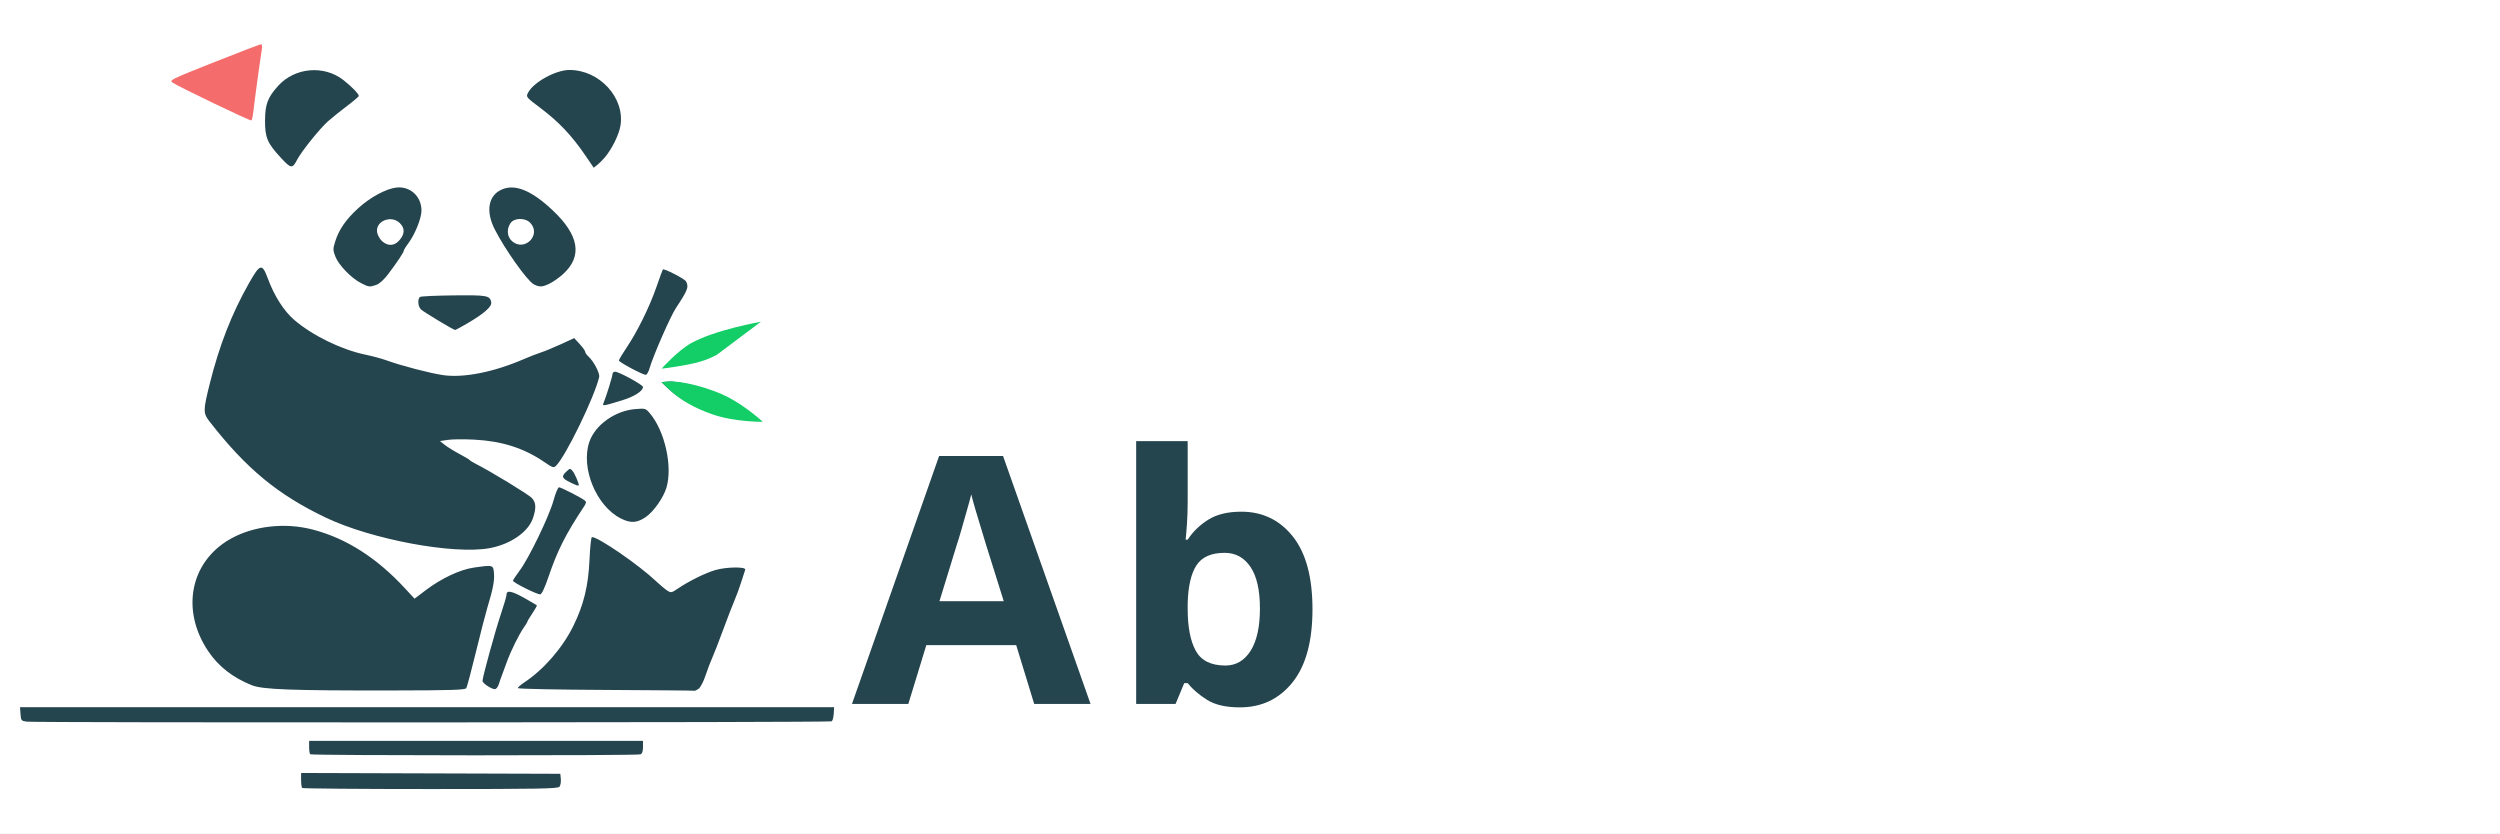
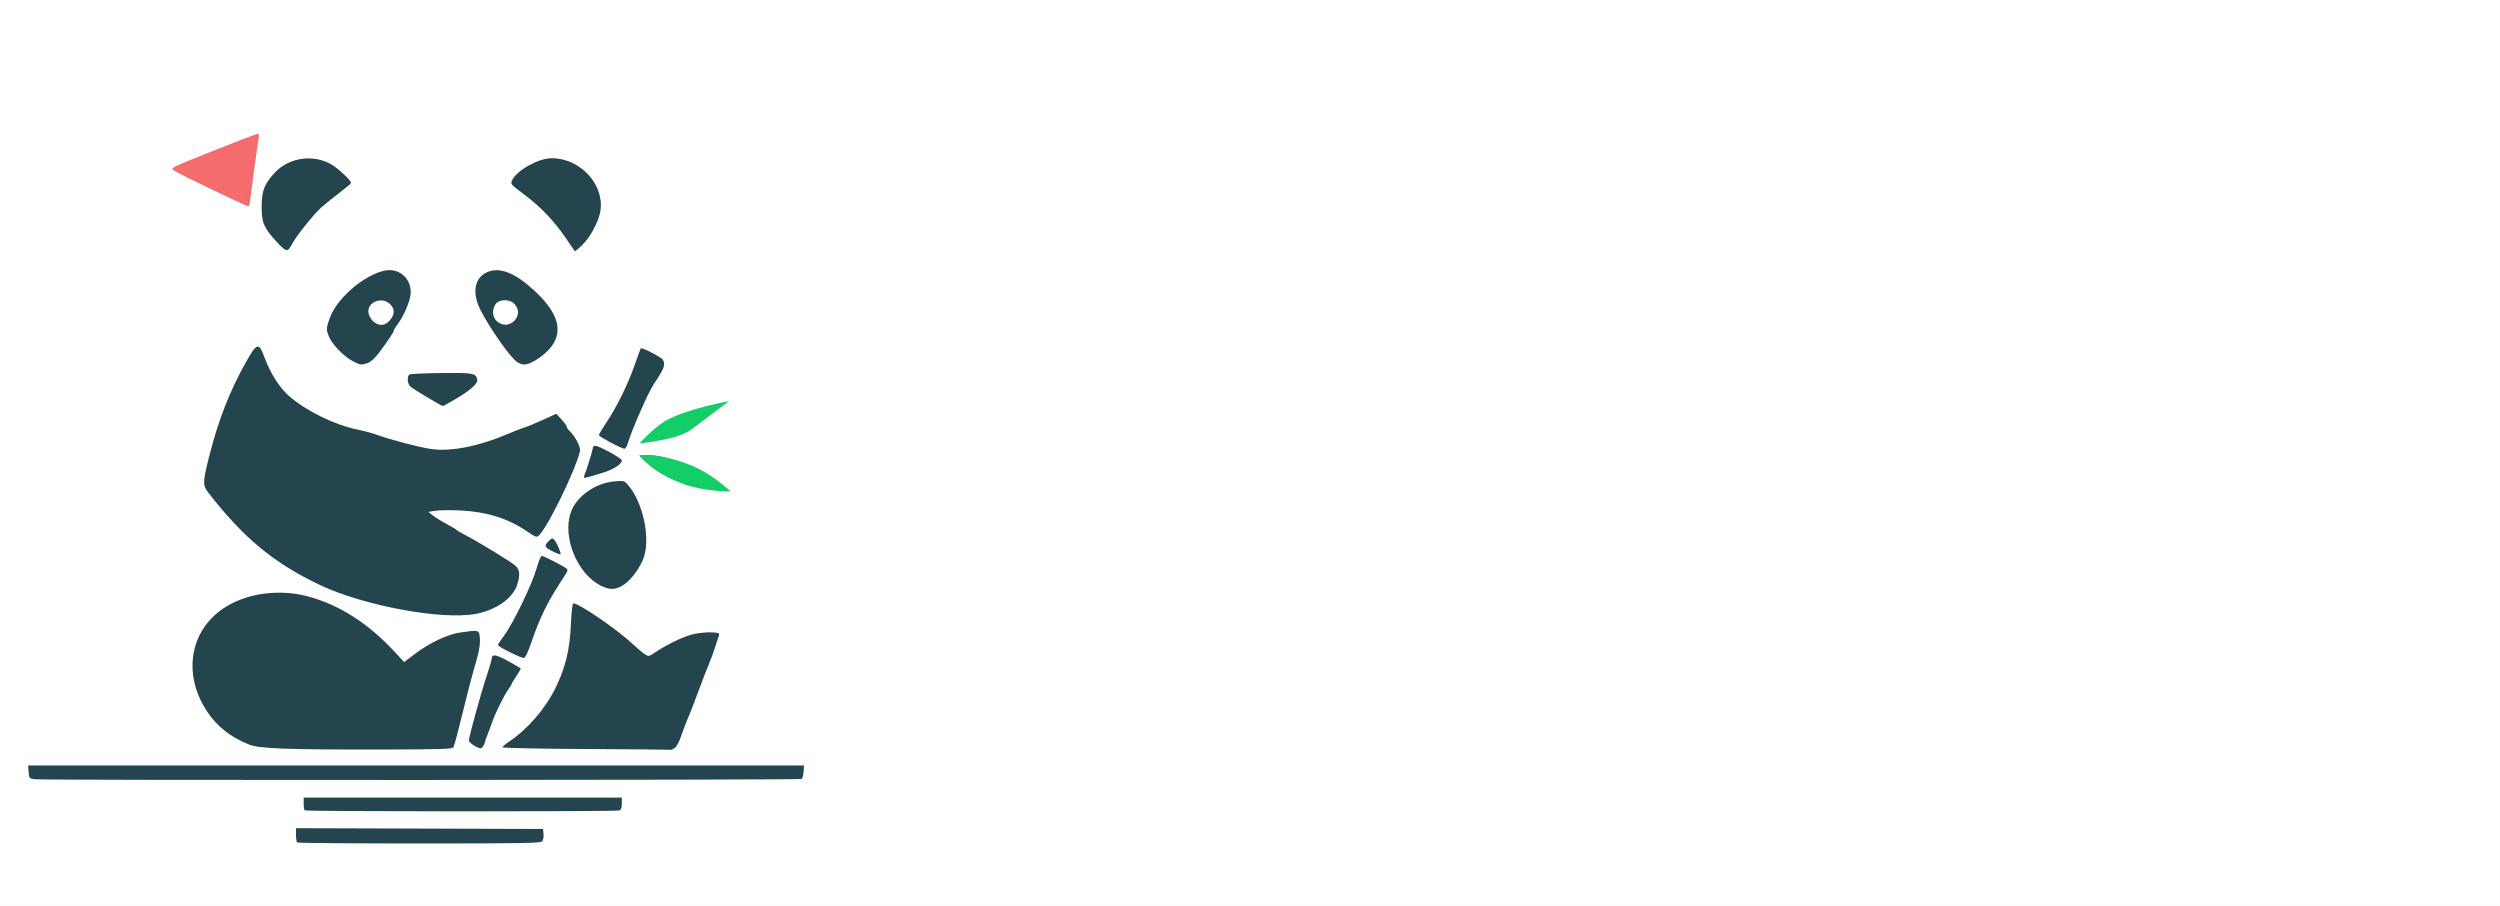
- <svg xmlns="http://www.w3.org/2000/svg" width="100%" height="100%" viewBox="0 0 17717 5906" version="1.1" xml:space="preserve" style="fill-rule:evenodd;clip-rule:evenodd;stroke-linejoin:round;stroke-miterlimit:2;">
-   <rect x="0" y="-1.961" width="17716.535" height="5907.473" style="fill:#fff;" />
-   <path d="M3469.941,3884.619c-254.465,47.094 -836.879,-61.54 -1161.871,-216.699c-339.324,-161.984 -563.645,-347.401 -822.319,-679.787c-47.094,-60.403 -46.98,-77.352 0.683,-268.57c67.683,-271.414 154.931,-495.28 277.898,-712.32c79.058,-139.688 93.164,-143.215 133.659,-33.671c45.615,123.536 113.753,230.349 187.123,293.482c129.451,111.136 335.229,211.466 506.314,246.73c48.231,10.01 114.663,27.983 147.765,40.041c103.629,37.652 306.677,90.775 399.613,104.425c145.604,21.499 359.117,-20.703 573.2,-113.184c42.316,-18.314 97.372,-39.7 122.398,-47.549c25.026,-7.963 88.158,-34.012 140.257,-57.9l94.642,-43.567l38.903,42.316c21.386,23.319 38.903,47.89 39.017,54.829c0,6.825 10.238,21.613 22.637,32.875c37.993,34.467 82.471,119.668 76.214,146.286c-33.671,142.987 -235.809,558.981 -305.085,628.029c-17.063,17.063 -23.774,14.902 -86.566,-27.983c-142.077,-97.031 -297.577,-146.4 -492.663,-156.751c-72.347,-3.754 -156.751,-3.071 -187.692,1.593l-56.194,8.418l34.012,27.187c18.769,14.902 64.839,43.454 102.377,63.36c37.538,19.793 70.754,39.7 73.939,44.022c3.185,4.323 23.661,16.949 45.501,27.983c104.084,52.554 372.54,216.244 395.291,240.928c30.144,32.761 32.192,71.209 7.735,143.215c-33.443,98.169 -158.799,184.962 -306.791,212.263Zm-165.397,991.924c-7.963,12.968 -100.216,15.812 -524.742,16.608c-714.709,1.138 -919.35,-6.484 -995.678,-37.197c-135.935,-54.715 -236.72,-133.659 -309.408,-242.407c-192.47,-287.453 -128.086,-626.55 149.812,-789.444c165.51,-96.917 392.447,-123.877 594.699,-70.413c235.241,61.995 450.461,199.409 649.301,414.174l69.275,74.849l78.603,-59.606c110.681,-83.95 243.317,-146.514 340.348,-160.505c138.665,-20.02 139.12,-19.907 144.011,40.723c4.209,53.35 -6.598,109.544 -47.094,243.09c-12.285,40.723 -48.686,182.118 -80.878,314.185c-32.192,132.181 -62.905,247.412 -68.252,255.944Zm1646.116,4.891c-12.968,9.1 -26.277,15.243 -29.576,13.764c-3.299,-1.479 -286.316,-4.095 -628.825,-5.801c-342.51,-1.706 -622.796,-7.394 -622.796,-12.854c0,-5.346 19.565,-22.637 43.567,-38.562c139.688,-92.367 272.438,-244.682 349.448,-400.751c74.394,-150.722 107.269,-285.861 115.459,-474.918c3.754,-85.997 11.375,-156.41 17.063,-156.41c45.16,0 330.793,196.451 451.94,310.773c28.552,27.073 64.953,57.559 80.764,67.91c27.642,18.087 30.713,17.404 79.627,-15.698c75.191,-50.847 190.422,-107.724 260.494,-128.541c79.513,-23.547 222.045,-25.367 213.286,-2.616c-3.299,8.645 -16.153,48.345 -28.552,88.158c-12.399,39.813 -33.785,98.055 -47.321,129.337c-13.65,31.282 -50.279,126.038 -81.333,210.443c-31.168,84.405 -65.977,174.042 -77.579,199.067c-11.489,25.026 -32.42,80.309 -46.525,122.853c-14.333,43.112 -36.06,84.632 -49.141,93.846Zm943.238,230.463c-13.537,8.873 -5643.616,10.92 -5705.27,2.161c-37.652,-5.346 -40.041,-8.304 -43.34,-54.033l-3.413,-48.345l5769.426,0l-2.73,46.184c-1.479,25.481 -8.076,49.824 -14.674,54.033Zm-1317.826,-1447.504c-62.109,42.202 -106.928,44.819 -175.634,10.238c-174.838,-87.817 -286.657,-358.776 -223.865,-542.942c40.837,-120.123 182.687,-221.249 326.243,-232.738c70.64,-5.688 73.029,-5.005 103.515,31.168c105.108,125.014 160.846,373.792 117.279,523.718c-20.703,71.55 -91.457,172.449 -147.537,210.556Zm-1909.113,-1645.661c-47.89,16.722 -53.123,16.153 -109.999,-13.309c-68.593,-35.377 -157.548,-127.744 -180.184,-187.123c-17.859,-46.752 -17.859,-54.146 -0.341,-109.885c25.822,-81.788 75.873,-153.794 161.756,-232.397c83.836,-76.897 197.702,-138.665 270.504,-146.855c98.055,-11.148 178.251,62.337 178.251,163.008c0,55.739 -47.321,171.994 -95.78,235.582c-16.153,21.158 -29.348,42.771 -29.348,48.117c0,11.717 -44.705,78.944 -110.34,166.079c-29.917,39.7 -62.223,69.048 -84.518,76.783Zm1230.919,-10.579c-53.123,27.073 -75.191,28.211 -116.142,6.029c-46.297,-25.139 -206.006,-250.711 -276.419,-390.399c-64.157,-127.403 -44.819,-237.63 49.141,-280.059c93.846,-42.316 209.76,4.095 358.776,143.442c191.901,179.616 216.813,329.087 76.101,456.262c-25.253,22.864 -66.318,51.871 -91.457,64.725Zm-1791.151,-878.058c-34.467,66.773 -44.136,65.977 -113.867,-9.441c-98.737,-106.586 -115.118,-144.58 -114.549,-266.636c0.569,-115.345 18.769,-163.69 93.164,-245.933c117.165,-129.792 323.627,-148.334 460.926,-41.634c58.81,45.842 109.658,98.055 110.454,113.412c0.228,4.436 -36.628,35.832 -82.016,70.072c-45.387,34.126 -106.7,83.381 -136.276,109.43c-55.966,49.255 -188.488,213.969 -217.837,270.732Zm2180.299,-15.47c-15.243,18.314 -39.358,42.316 -53.578,53.578l-25.936,20.362l-63.702,-93.391c-91.23,-133.546 -186.668,-234.217 -309.863,-326.812c-106.928,-80.423 -107.383,-80.878 -91.685,-111.25c38.448,-74.394 194.858,-160.619 292.003,-161.188c213.514,-1.024 395.063,196.337 362.871,394.495c-10.352,63.588 -59.606,163.804 -110.113,224.207Zm251.735,4231.375c-24.684,9.555 -2331.022,8.873 -2340.463,-0.683c-4.209,-4.095 -7.621,-27.187 -7.621,-51.189l0,-43.567l2366.058,0l0,44.25c0,29.917 -5.801,46.525 -17.973,51.189Zm-574.11,229.553c-11.603,13.878 -145.831,16.267 -914.686,16.267c-495.507,0 -904.448,-3.413 -908.543,-7.621c-4.209,-4.095 -7.621,-29.803 -7.621,-56.876l0,-49.369l1837.107,5.801l3.64,37.766c1.934,20.703 -2.503,45.046 -9.896,54.033Zm-78.376,-1485.384c-25.481,74.963 -46.866,120.237 -57.559,121.829c-19.907,2.958 -193.38,-83.608 -193.38,-96.576c0,-4.778 21.044,-36.742 46.752,-70.982c65.635,-87.135 209.533,-385.053 240.36,-497.213c14.105,-51.644 31.737,-93.846 39.017,-93.846c14.105,-0.114 158.799,73.939 183.142,93.732c11.603,9.328 10.579,17.745 -5.119,41.406c-131.498,198.385 -188.83,312.024 -253.214,501.65Zm717.439,-1481.516c-7.508,26.618 -19.907,48.117 -27.528,47.776c-23.433,-1.024 -190.081,-90.092 -190.081,-101.581c0,-6.029 25.139,-48.231 55.853,-93.732c75.759,-112.388 160.96,-285.747 210.784,-429.189c22.751,-65.408 42.885,-120.578 44.819,-122.398c8.645,-8.645 155.159,66.887 164.373,84.746c20.703,39.927 12.968,60.289 -72.916,190.65c-38.676,58.696 -160.846,338.073 -185.303,423.729Zm-1068.025,2238.086c-5.688,18.769 -17.518,35.377 -26.391,36.97c-20.931,3.64 -90.092,-40.951 -89.978,-58.014c0.114,-27.073 91.457,-359.004 130.133,-473.212c22.182,-65.294 40.382,-127.972 40.382,-139.347c0,-32.647 38.562,-24.798 128.313,26.049c45.16,25.594 83.95,48.345 86.225,50.506c2.275,2.275 -11.83,27.642 -31.282,56.421c-19.452,28.893 -35.377,55.284 -35.377,58.696c0,3.413 -10.01,20.248 -22.296,37.425c-36.401,51.189 -96.235,171.994 -124.332,250.939c-14.447,40.723 -30.486,84.177 -35.605,96.69c-5.233,12.513 -14.105,38.107 -19.793,56.876Zm-224.548,-2554.546c-43.567,25.481 -82.129,46.297 -85.77,46.297c-10.693,0 -219.884,-125.583 -241.27,-144.807c-22.637,-20.362 -26.732,-77.124 -6.484,-89.637c7.394,-4.55 114.777,-9.441 238.653,-10.693c236.947,-2.503 255.83,0.91 264.93,48.686c5.915,30.599 -50.165,80.082 -170.06,150.154Zm2001.707,661.131c-15.584,25.253 -173.132,1.82 -310.545,-46.07c-113.07,-39.472 -197.02,-87.703 -265.84,-152.77l-48.914,-46.297l40.951,-3.413c81.219,-6.825 259.015,39.245 367.99,95.325c117.848,60.63 226.14,137.413 216.358,153.225Zm-901.263,-117.279c-142.077,43.567 -144.352,43.795 -134.001,18.883c18.997,-45.501 63.019,-188.147 63.019,-204.072c0,-9.1 8.304,-16.608 18.542,-16.608c27.414,0 197.589,93.277 197.589,108.293c0,28.211 -61.654,68.024 -145.149,93.505Zm-781.937,-1126.039c88.272,75.987 208.395,-45.387 128.882,-130.133c-36.515,-38.79 -115.459,-37.311 -141.736,2.73c-28.097,42.999 -22.751,96.804 12.854,127.403Zm-920.829,0c41.861,36.742 87.59,33.33 123.536,-9.441c36.97,-43.909 37.425,-83.153 1.593,-119.099c-61.54,-61.426 -176.544,-13.764 -161.074,66.773c3.754,19.907 20.02,47.662 35.946,61.768Zm1392.903,1727.904c0,8.076 -18.2,2.048 -65.408,-21.727c-55.17,-27.756 -58.924,-40.041 -22.296,-74.508c25.139,-23.547 26.846,-23.661 43.795,-3.868c14.333,16.722 43.909,84.177 43.909,100.102Z" style="fill:#24444e;fill-rule:nonzero;" />
-   <path d="M5079.866,2514.537c-37.949,19.792 -77.098,36.56 -116.052,47.927c-108.174,31.565 -274.953,49.977 -274.953,49.977c0,0 111.997,-126.242 207.92,-179.954c171.067,-95.662 495.474,-152.369 495.474,-152.369m13.284,709.219c0,0 -198.903,2.091 -356.771,-52.928c-129.901,-45.348 -226.347,-100.758 -305.412,-175.51l-56.195,-53.189l47.047,-3.921c93.309,-7.841 297.571,45.086 422.767,109.514c135.39,69.655 248.564,176.033 248.564,176.033Z" style="fill:#13ce66;fill-rule:nonzero;" />
-   <path d="M1797.206,777.462c-4.209,39.245 -11.148,73.598 -15.47,76.214c-8.19,5.005 -510.636,-236.151 -557.844,-267.774c-25.822,-17.177 -16.38,-21.954 293.482,-145.035c175.976,-69.958 325.56,-127.176 332.272,-127.176c7.394,0 9.783,14.447 5.915,36.97c-11.034,65.977 -50.392,353.544 -58.355,426.8Z" style="fill:#f56c6c;fill-rule:nonzero;" />
-   <g transform="matrix(2450,0,0,2450,9409.06,4988.439)" />
-   <text x="6037.86px" y="4988.439px" style="font-family:'Du-Bold', 'Du', sans-serif;font-weight:700;font-size:2450px;fill:#24444e;">A<tspan x="7860.66px " y="4988.439px ">b</tspan>
-   </text>
+ <svg xmlns="http://www.w3.org/2000/svg" width="100%" height="100%" viewBox="0 0 16300 5906" version="1.1" xml:space="preserve" style="fill-rule:evenodd;clip-rule:evenodd;stroke-linejoin:round;stroke-miterlimit:2;">
+   <rect x="0" y="0" width="16299.213" height="5905.512" style="fill:#fff;" />
+   <g>
+     <path d="M3101.491,4002.728c-223.107,41.29 -733.748,-53.956 -1018.69,-189.995c-297.509,-142.022 -494.185,-304.59 -720.982,-596.015c-41.29,-52.959 -41.19,-67.82 0.598,-235.474c59.342,-237.967 135.839,-434.245 243.652,-624.539c69.316,-122.474 81.683,-125.566 117.188,-29.521c39.994,108.312 99.735,201.963 164.064,257.316c113.498,97.441 293.918,185.407 443.919,216.325c42.288,8.777 100.533,24.535 129.555,35.107c90.858,33.012 268.885,79.588 350.368,91.556c127.66,18.85 314.862,-18.152 502.563,-99.236c37.101,-16.057 85.373,-34.807 107.315,-41.689c21.942,-6.981 77.294,-29.821 122.973,-50.765l82.979,-38.198l34.109,37.101c18.75,20.446 34.109,41.988 34.209,48.072c0,5.984 8.976,18.95 19.847,28.823c33.311,30.22 72.308,104.921 66.822,128.259c-29.521,125.367 -206.75,490.096 -267.488,550.635c-14.96,14.96 -20.845,13.065 -75.898,-24.535c-124.569,-85.074 -260.906,-128.359 -431.951,-137.434c-63.431,-3.291 -137.434,-2.693 -164.562,1.396l-49.269,7.38l29.821,23.837c16.456,13.065 56.849,38.099 89.761,55.552c32.912,17.354 62.035,34.807 64.828,38.597c2.793,3.79 20.745,14.86 39.894,24.535c91.257,46.077 326.631,189.596 346.578,211.238c26.43,28.724 28.225,62.434 6.782,125.566c-29.322,86.071 -139.23,162.169 -268.984,186.105Zm-145.014,869.687c-6.981,11.37 -87.866,13.863 -460.076,14.561c-626.633,0.997 -806.056,-5.685 -872.978,-32.613c-119.183,-47.972 -207.548,-117.188 -271.278,-212.535c-168.751,-252.03 -112.301,-549.339 131.351,-692.159c145.114,-84.974 344.085,-108.611 521.413,-61.736c206.251,54.355 394.949,174.835 569.286,363.134l60.738,65.625l68.917,-52.261c97.042,-73.604 213.333,-128.458 298.406,-140.726c121.577,-17.553 121.976,-17.454 126.264,35.705c3.69,46.776 -5.785,96.045 -41.29,213.133c-10.771,35.705 -42.686,159.675 -70.911,275.467c-28.225,115.892 -55.153,216.923 -59.841,224.403Zm1443.261,4.289c-11.37,7.979 -23.039,13.364 -25.931,12.068c-2.892,-1.297 -251.032,-3.59 -551.333,-5.086c-300.301,-1.496 -546.047,-6.483 -546.047,-11.27c0,-4.688 17.154,-19.847 38.198,-33.81c122.474,-80.985 238.865,-214.529 306.385,-351.365c65.226,-132.148 94.05,-250.633 101.231,-416.392c3.291,-75.399 9.973,-137.135 14.96,-137.135c39.595,0 290.028,172.242 396.246,272.475c25.033,23.737 56.949,50.466 70.812,59.542c24.236,15.858 26.928,15.259 69.814,-13.763c65.925,-44.581 166.956,-94.449 228.392,-112.7c69.715,-20.645 194.682,-22.241 187.003,-2.294c-2.892,7.58 -14.162,42.387 -25.033,77.294c-10.871,34.907 -29.621,85.971 -41.49,113.398c-11.968,27.427 -44.083,110.506 -71.31,184.509c-27.327,74.003 -57.846,152.594 -68.019,174.536c-10.073,21.942 -28.424,70.413 -40.791,107.713c-12.567,37.799 -31.616,74.203 -43.085,82.281Zm827,202.062c-11.868,7.779 -4948.137,9.575 -5002.194,1.895c-33.012,-4.688 -35.107,-7.281 -37.999,-47.374l-2.992,-42.387l5058.444,0l-2.394,40.492c-1.297,22.341 -7.081,43.684 -12.866,47.374Zm-1155.426,-1269.124c-54.455,37.002 -93.751,39.295 -153.99,8.976c-153.292,-76.995 -251.331,-314.563 -196.278,-476.034c35.805,-105.32 160.174,-193.984 286.039,-204.057c61.935,-4.987 64.03,-4.388 90.759,27.327c92.155,109.608 141.025,327.728 102.826,459.179c-18.152,62.733 -80.187,151.198 -129.356,184.609Zm-1673.847,-1442.862c-41.988,14.661 -46.576,14.162 -96.443,-11.669c-60.14,-31.017 -138.133,-112.002 -157.98,-164.064c-15.658,-40.991 -15.658,-47.474 -0.299,-96.344c22.64,-71.709 66.523,-134.841 141.823,-203.758c73.504,-67.421 173.339,-121.577 237.169,-128.757c85.971,-9.774 156.284,54.655 156.284,142.92c0,48.87 -41.49,150.799 -83.977,206.551c-14.162,18.551 -25.732,37.5 -25.732,42.188c0,10.273 -39.196,69.216 -96.743,145.613c-26.23,34.807 -54.555,60.539 -74.103,67.321Zm1079.229,-9.275c-46.576,23.737 -65.925,24.734 -101.829,5.286c-40.592,-22.041 -180.62,-219.815 -242.355,-342.289c-56.25,-111.703 -39.295,-208.346 43.085,-245.547c82.281,-37.101 183.911,3.59 314.563,125.765c168.252,157.481 190.094,288.532 66.723,400.036c-22.141,20.047 -58.145,45.479 -80.187,56.749Zm-1570.422,-769.852c-30.22,58.544 -38.697,57.846 -99.834,-8.278c-86.57,-93.451 -100.932,-126.763 -100.433,-233.778c0.499,-101.131 16.456,-143.518 81.683,-215.626c102.727,-113.797 283.745,-130.054 404.125,-36.503c51.563,40.193 96.144,85.971 96.842,99.435c0.199,3.89 -32.115,31.416 -71.909,61.437c-39.794,29.92 -93.551,73.106 -119.482,95.945c-49.069,43.185 -165.26,187.601 -190.992,237.369Zm1911.615,-13.564c-13.364,16.057 -34.508,37.101 -46.975,46.975l-22.74,17.853l-55.851,-81.882c-79.987,-117.089 -163.665,-205.354 -271.677,-286.538c-93.751,-70.512 -94.15,-70.911 -80.386,-97.541c33.71,-65.226 170.846,-140.825 256.019,-141.324c187.202,-0.898 346.379,172.142 318.154,345.88c-9.076,55.752 -52.261,143.618 -96.543,196.577Zm220.713,3709.931c-21.642,8.378 -2043.763,7.779 -2052.041,-0.598c-3.69,-3.59 -6.682,-23.837 -6.682,-44.881l0,-38.198l2074.482,0l0,38.797c0,26.23 -5.086,40.791 -15.758,44.881Zm-503.361,201.265c-10.173,12.168 -127.86,14.262 -801.967,14.262c-434.444,0 -792.991,-2.992 -796.581,-6.682c-3.69,-3.59 -6.682,-26.13 -6.682,-49.867l0,-43.285l1610.715,5.086l3.192,33.112c1.695,18.152 -2.194,39.495 -8.677,47.374Zm-68.717,-1302.336c-22.341,65.725 -41.091,105.42 -50.466,106.816c-17.454,2.593 -169.549,-73.305 -169.549,-84.675c0,-4.189 18.451,-32.214 40.991,-62.234c57.547,-76.397 183.711,-337.602 210.739,-435.94c12.367,-45.28 27.826,-82.281 34.209,-82.281c12.367,-0.1 139.23,64.828 160.573,82.181c10.173,8.178 9.275,15.559 -4.488,36.303c-115.293,173.937 -165.56,273.572 -222.009,439.83Zm629.027,-1298.945c-6.582,23.338 -17.454,42.188 -24.136,41.889c-20.545,-0.898 -166.657,-78.99 -166.657,-89.063c0,-5.286 22.041,-42.288 48.97,-82.181c66.423,-98.538 141.125,-250.534 184.808,-376.299c19.947,-57.347 37.6,-105.719 39.295,-107.315c7.58,-7.58 136.038,58.644 144.117,74.302c18.152,35.007 11.37,52.859 -63.93,167.155c-33.91,51.463 -141.025,296.412 -162.468,371.512Zm-936.409,1962.28c-4.987,16.456 -15.359,31.017 -23.138,32.414c-18.351,3.192 -78.99,-35.904 -78.89,-50.865c0.1,-23.737 80.187,-314.763 114.096,-414.896c19.448,-57.248 35.406,-112.202 35.406,-122.175c0,-28.624 33.81,-21.742 112.501,22.839c39.595,22.44 73.604,42.387 75.599,44.282c1.995,1.995 -10.372,24.236 -27.427,49.468c-17.055,25.333 -31.017,48.471 -31.017,51.463c0,2.992 -8.777,17.753 -19.548,32.813c-31.915,44.881 -84.376,150.799 -109.01,220.015c-12.666,35.705 -26.729,73.804 -31.217,84.774c-4.588,10.971 -12.367,33.411 -17.354,49.867Zm-196.876,-2239.742c-38.198,22.341 -72.008,40.592 -75.2,40.592c-9.375,0 -192.787,-110.107 -211.537,-126.962c-19.847,-17.853 -23.438,-67.62 -5.685,-78.591c6.483,-3.989 100.632,-8.278 209.243,-9.375c207.747,-2.194 224.303,0.798 232.282,42.686c5.186,26.829 -43.983,70.213 -149.103,131.65Zm1755.031,579.658c-13.664,22.141 -151.796,1.596 -272.276,-40.393c-99.136,-34.608 -172.74,-76.895 -233.08,-133.944l-42.886,-40.592l35.904,-2.992c71.211,-5.984 227.096,34.408 322.642,83.578c103.325,53.159 198.273,120.48 189.695,134.343Zm-790.198,-102.826c-124.569,38.198 -126.563,38.398 -117.487,16.556c16.656,-39.894 55.253,-164.961 55.253,-178.924c0,-7.979 7.281,-14.561 16.257,-14.561c24.036,0 173.239,81.782 173.239,94.947c0,24.734 -54.056,59.641 -127.261,81.982Zm-685.576,-987.274c77.394,66.623 182.714,-39.794 112.999,-114.096c-32.015,-34.01 -101.231,-32.713 -124.269,2.394c-24.634,37.7 -19.947,84.874 11.27,111.703Zm-807.352,0c36.702,32.214 76.796,29.222 108.312,-8.278c32.414,-38.498 32.813,-72.906 1.396,-104.422c-53.956,-53.857 -154.788,-12.068 -141.224,58.544c3.291,17.454 17.553,41.789 31.516,54.156Zm1221.251,1514.97c0,7.081 -15.958,1.795 -57.347,-19.049c-48.371,-24.335 -51.663,-35.107 -19.548,-65.326c22.041,-20.645 23.537,-20.745 38.398,-3.391c12.567,14.661 38.498,73.804 38.498,87.767Z" style="fill:#24444e;fill-rule:nonzero;" />
+     <path d="M1634.892,1278.475c-3.69,34.408 -9.774,64.528 -13.564,66.822c-7.181,4.388 -447.709,-207.049 -489.099,-234.775c-22.64,-15.06 -14.362,-19.249 257.316,-127.162c154.29,-61.337 285.441,-111.503 291.325,-111.503c6.483,0 8.577,12.666 5.186,32.414c-9.674,57.846 -44.182,309.975 -51.164,374.205Z" style="fill:#f56c6c;fill-rule:nonzero;" />
+   </g>
+   <path d="M4493.944,2810.062c-31.481,16.409 -63.951,30.325 -96.257,39.749c-89.711,26.182 -228.046,41.455 -228.046,41.455c0,0 92.883,-104.709 172.437,-149.244c141.873,-79.334 410.933,-126.38 410.933,-126.38m11.019,588.211c0,0 -164.975,1.742 -295.902,-43.893c-107.734,-37.604 -187.728,-83.569 -253.311,-145.558l-46.607,-44.113l39.016,-3.245c77.39,-6.509 246.802,37.403 350.631,90.83c112.299,57.772 206.154,145.998 206.154,145.998l0.018,-0.018Z" style="fill:#13ce66;fill-rule:nonzero;" />
</svg>
